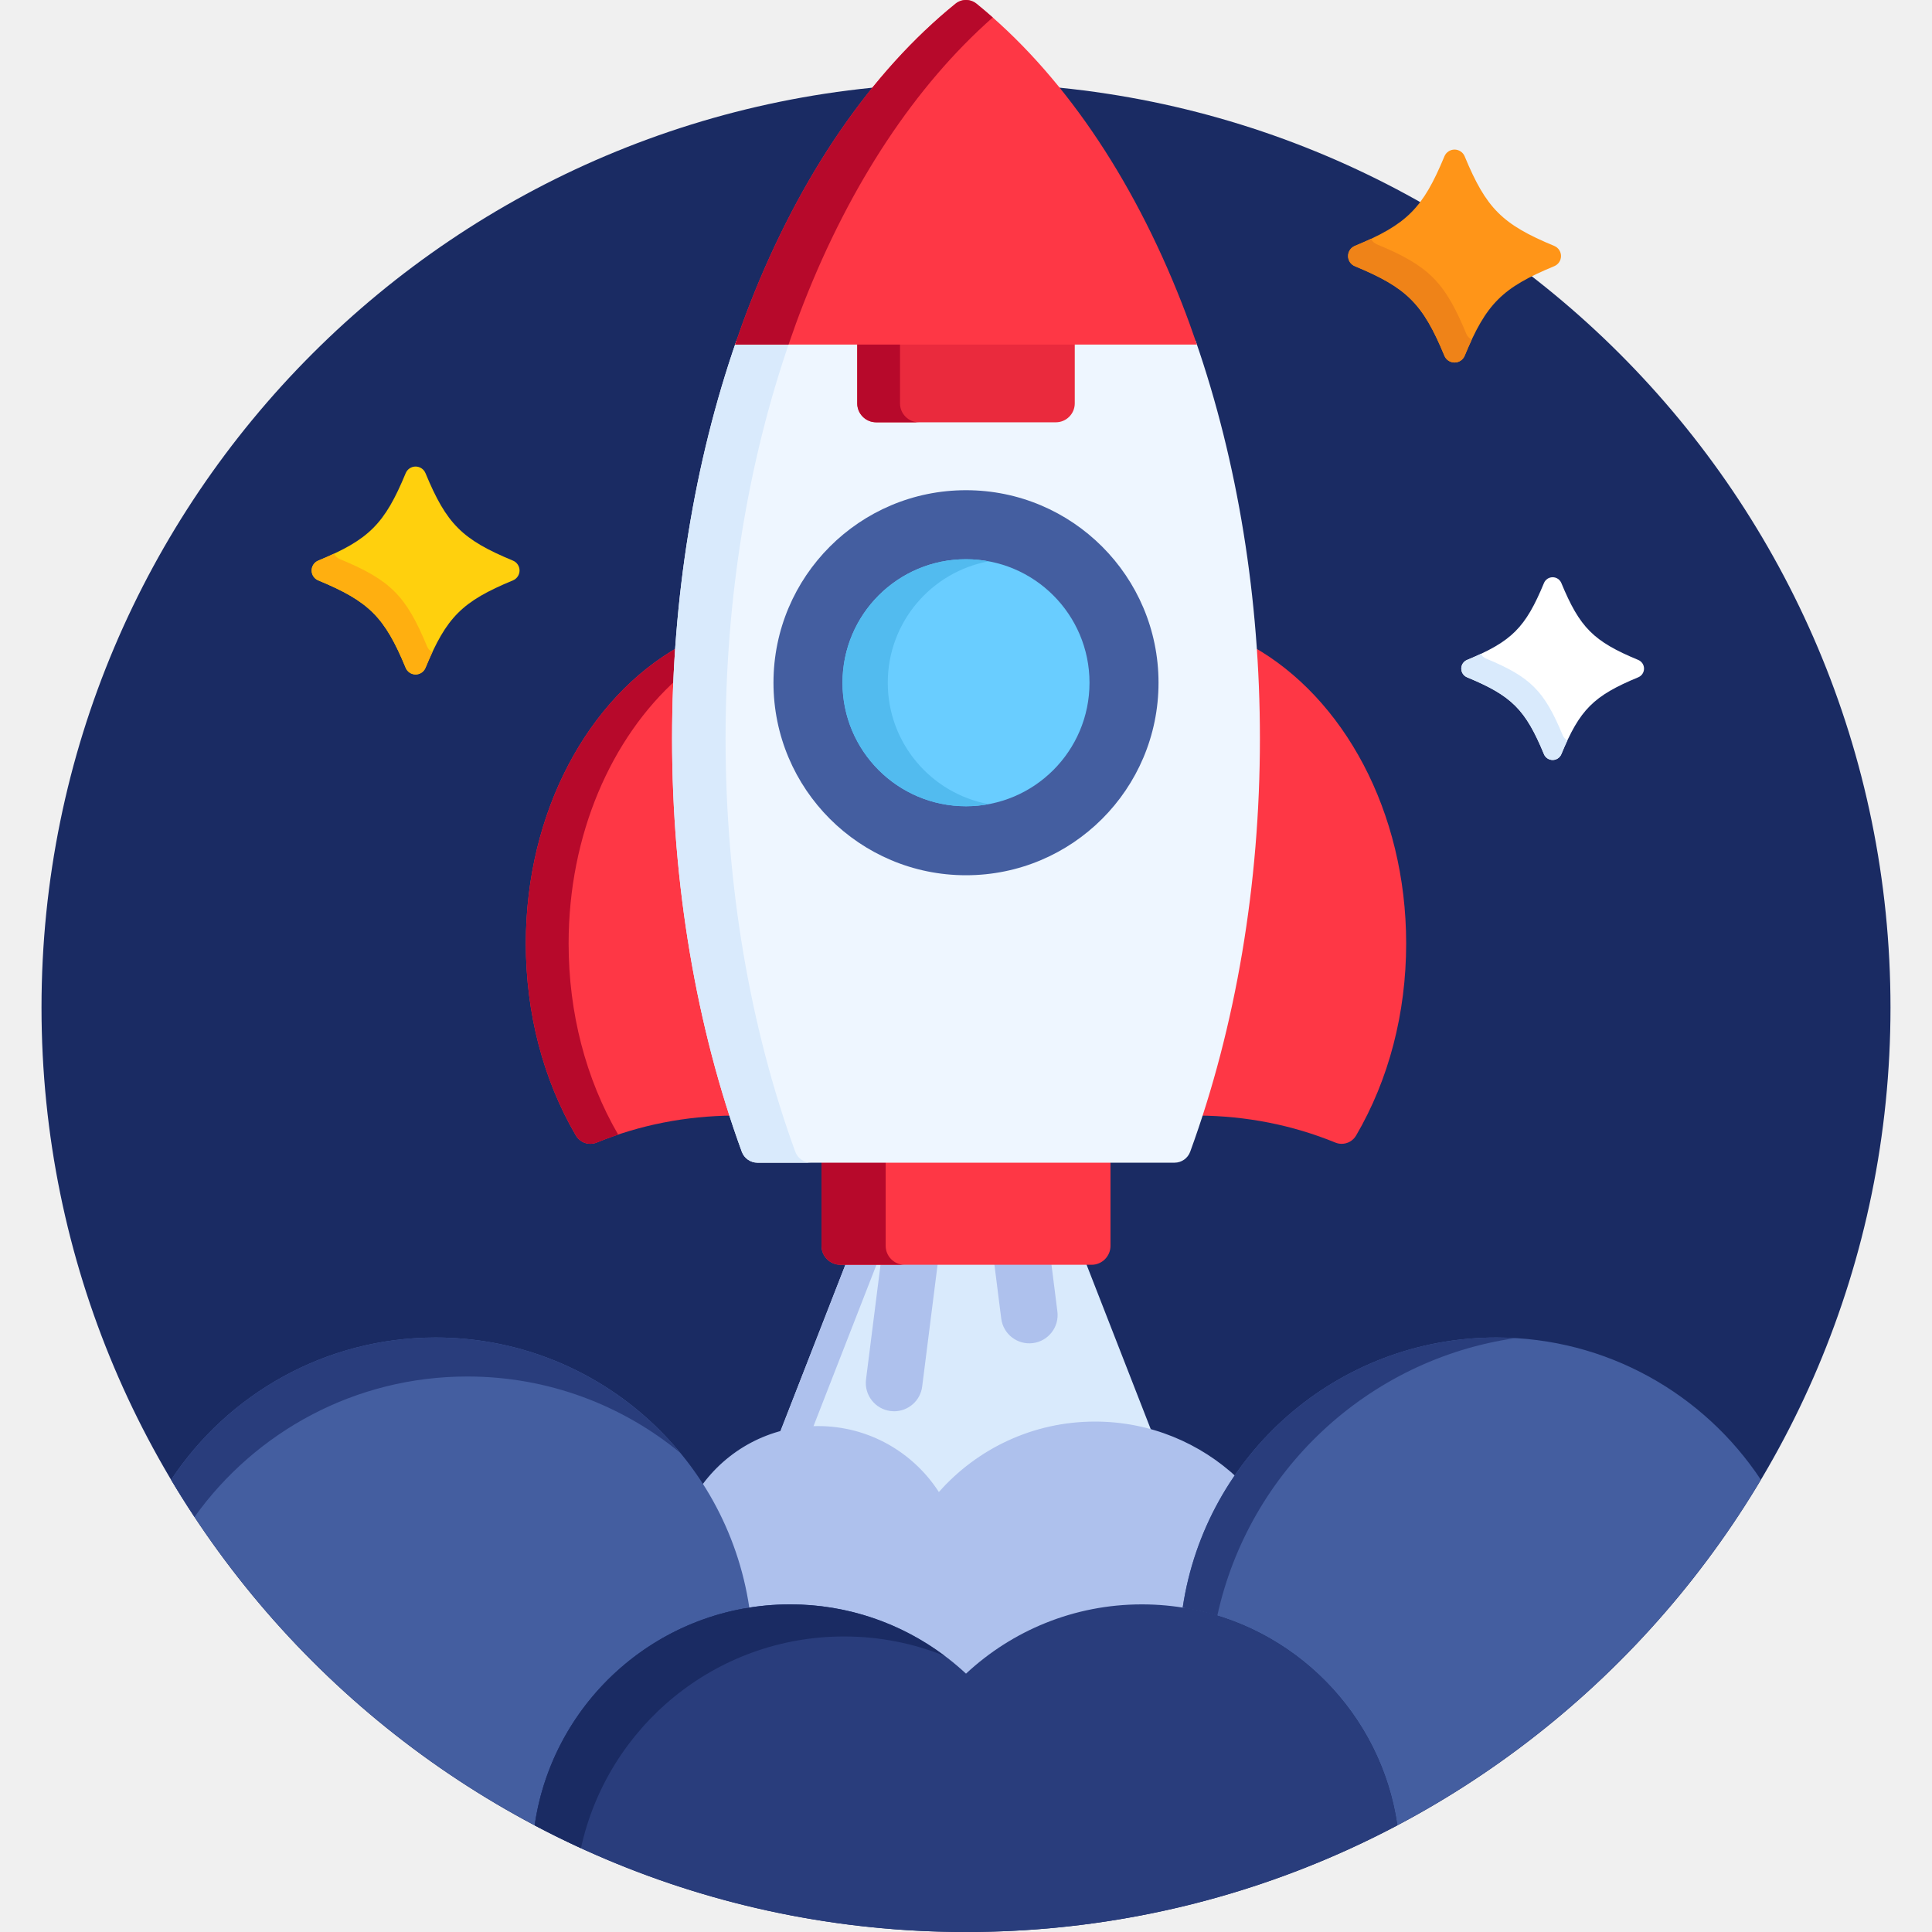
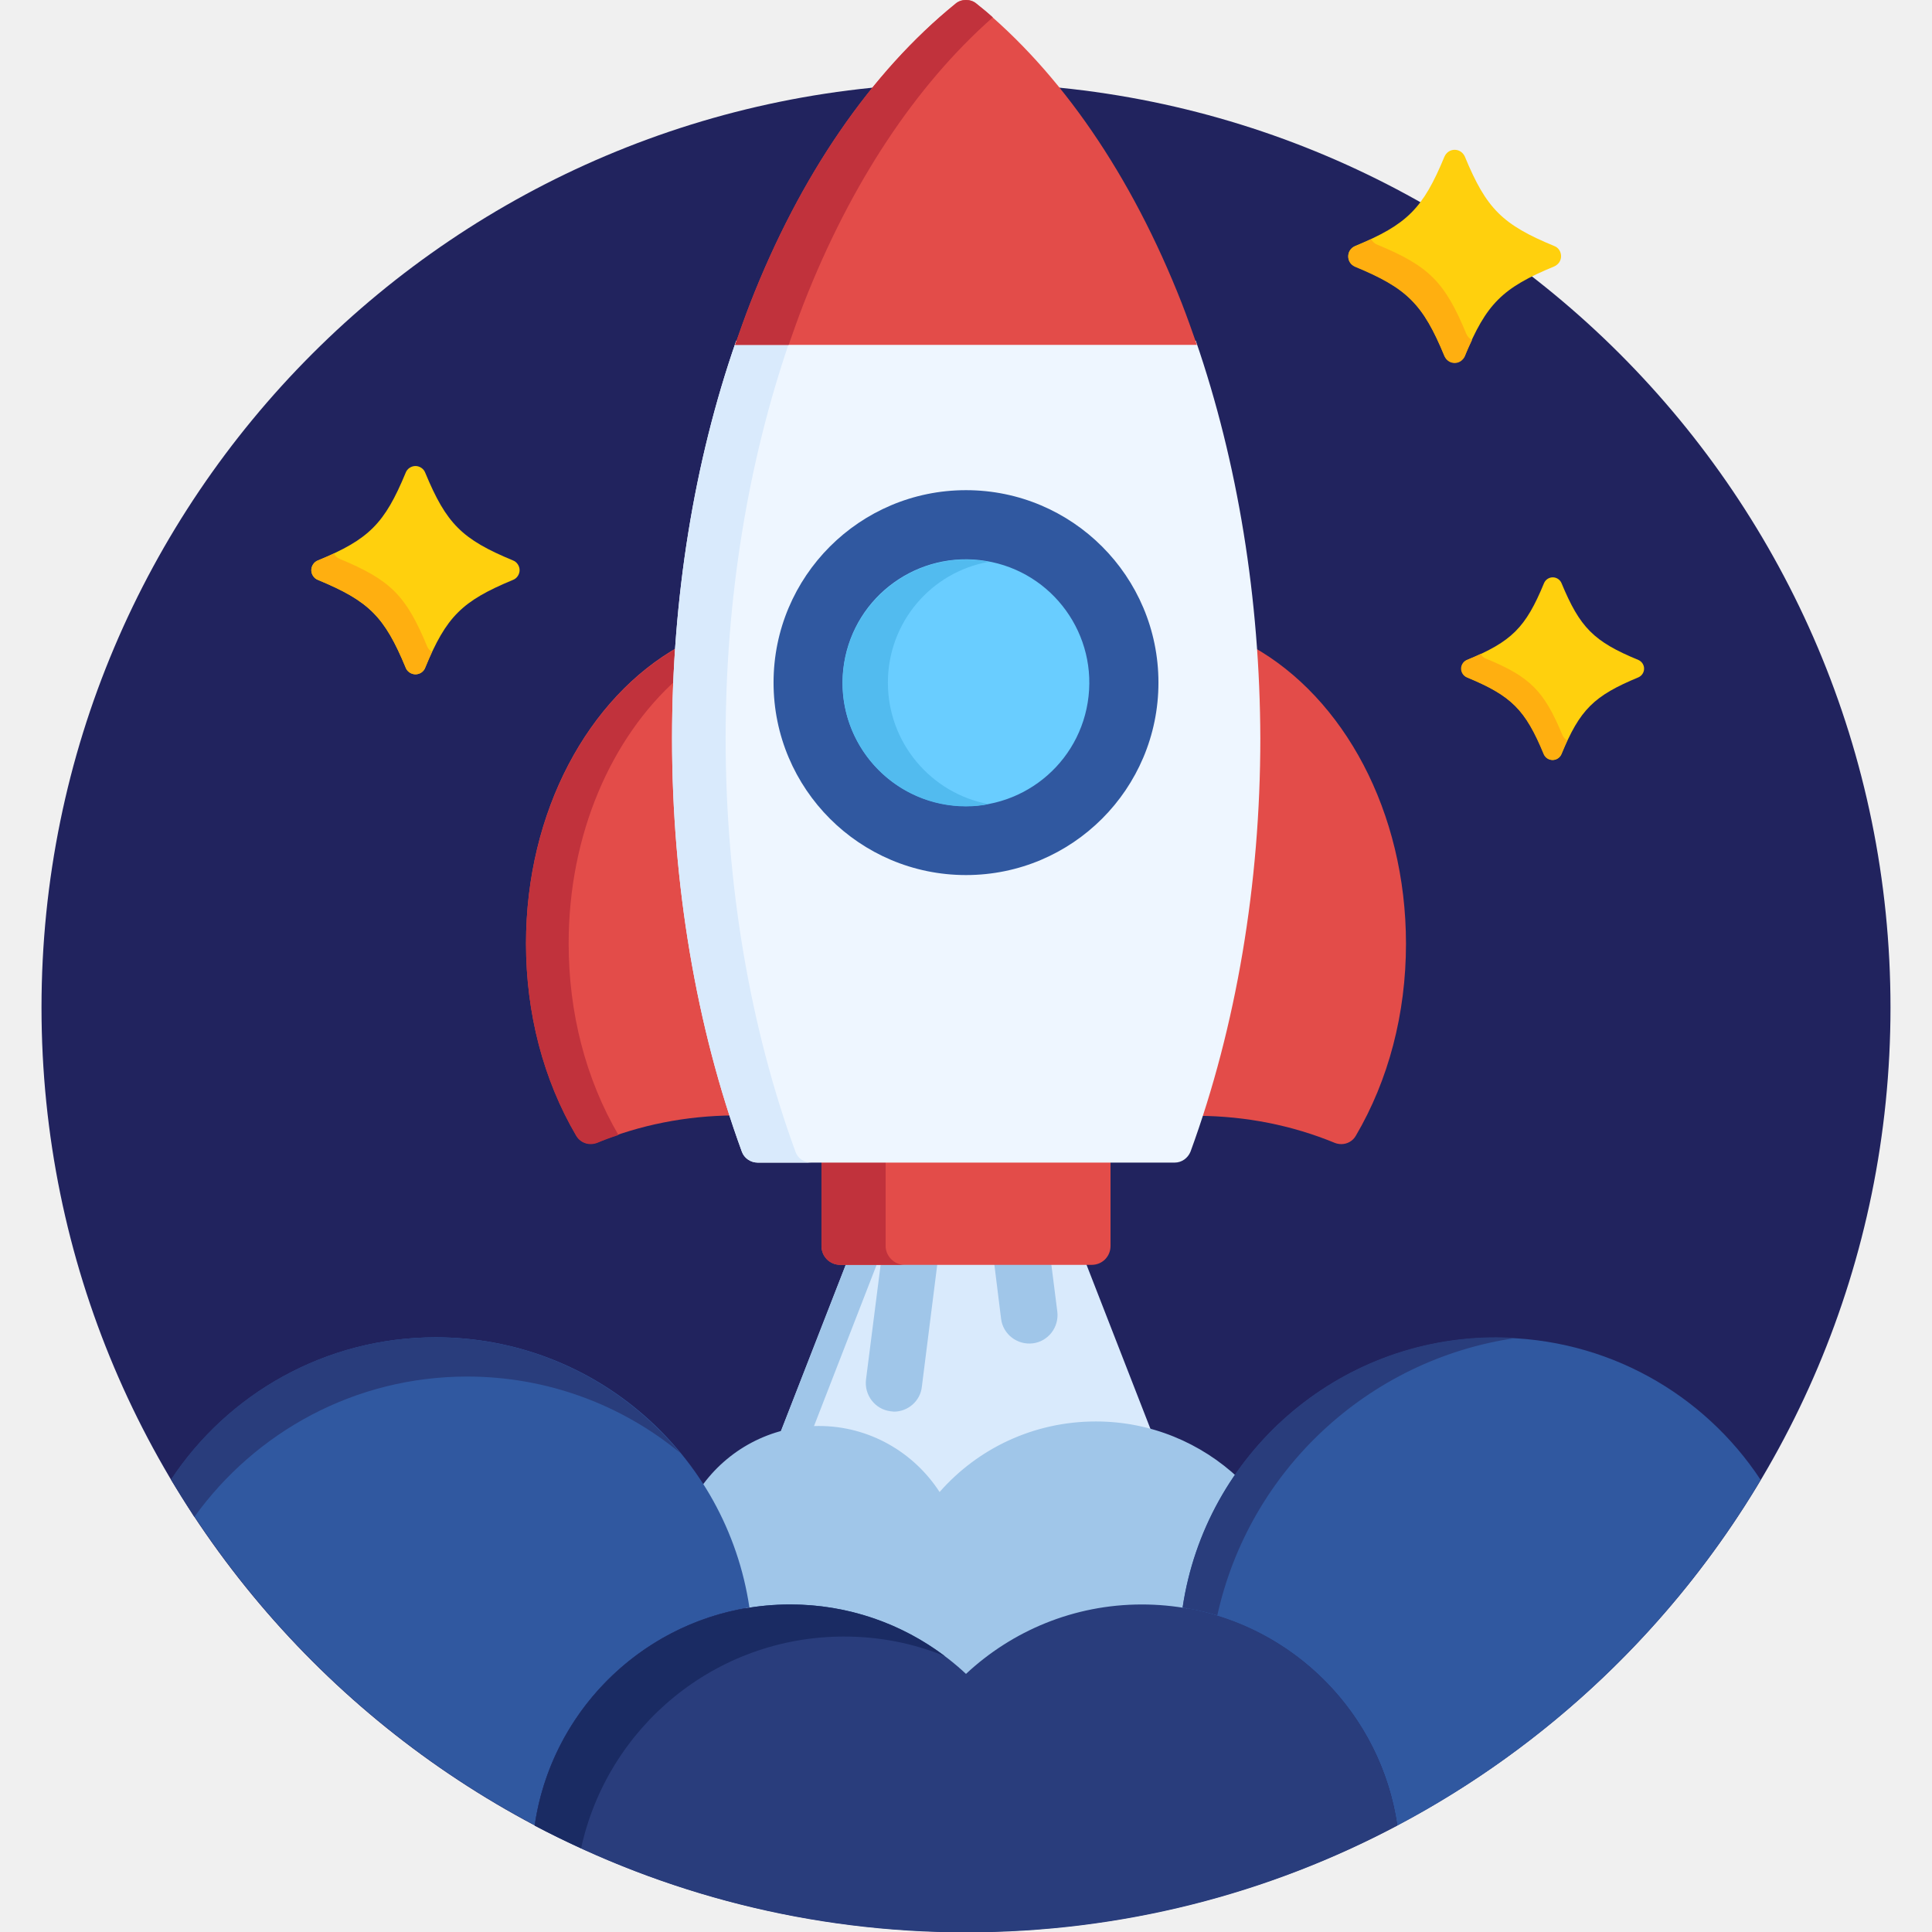
<svg xmlns="http://www.w3.org/2000/svg" version="1.1" id="Capa_1" x="0px" y="0px" viewBox="0 0 512 512" style="enable-background:new 0 0 512 512;" xml:space="preserve">
-   <circle style="fill:#1A2B63;" cx="256" cy="267" r="245" />
-   <path style="fill:#D9EAFC;" d="M216.796,378.925c12.65,0,24.304,6.362,31.175,17.02c0.169,0.263,0.453,0.432,0.765,0.455  c0.025,0.002,0.051,0.003,0.076,0.003c0.286,0,0.559-0.122,0.749-0.338c10.3-11.651,25.108-18.333,40.627-18.333  c5.288,0,10.396,0.774,15.231,2.193l-17.846-45.745h-63.146l-18.041,46.244C209.691,379.454,213.182,378.925,216.796,378.925z" />
+   <style type="text/css">
+ 	.st0{fill:#21235E;}
+ 	.st1{fill:#D9EAFC;}
+ 	.st2{fill:#A0C6E9;}
+ 	.st3{fill:#3058A0;}
+ 	.st4{fill:#293D7C;}
+ 	.st5{fill:#1A2B63;}
+ 	.st6{fill:#E34C49;}
+ 	.st7{fill:#C1323C;}
+ 	.st8{fill:#EEF6FF;}
+ 	.st9{fill:#69CDFF;}
+ 	.st10{fill:#52BBEF;}
+ 	.st11{fill:#FFD00D;}
+ 	.st12{fill:#FFAF10;}
+ </style>
+   <circle class="st0" cx="256" cy="267" r="245" />
+   <path class="st1" d="M216.8,378.9c12.6,0,24.3,6.4,31.2,17c0.2,0.3,0.5,0.4,0.8,0.5c0,0,0.1,0,0.1,0c0.3,0,0.6-0.1,0.7-0.3  c10.3-11.7,25.1-18.3,40.6-18.3c5.3,0,10.4,0.8,15.2,2.2l-17.8-45.7h-63.1l-18,46.2C209.7,379.5,213.2,378.9,216.8,378.9z" />
  <g>
-     <path style="fill:#AEC1ED;" d="M232.659,334.179h-8.232l-18.041,46.244c2.808-0.823,5.756-1.306,8.794-1.44L232.659,334.179z" />
-     <path style="fill:#AEC1ED;" d="M197.586,426.192c0.04,0.264,0.183,0.501,0.398,0.659c0.172,0.127,0.38,0.194,0.591,0.194   c0.052,0,0.105-0.004,0.157-0.012c3.57-0.568,7.155-0.856,10.655-0.856c17.099,0,33.41,6.425,45.931,18.091   c0.192,0.179,0.437,0.268,0.682,0.268c0.245,0,0.49-0.089,0.682-0.268c12.52-11.666,28.832-18.091,45.931-18.091   c3.499,0,7.085,0.288,10.655,0.856c0.053,0.008,0.105,0.012,0.157,0.012c0.211,0,0.419-0.067,0.591-0.194   c0.215-0.158,0.358-0.395,0.398-0.659c1.848-12.438,6.529-24.218,13.552-34.499c-9.878-9.272-23.159-14.962-37.778-14.962   c-16.477,0-31.259,7.226-41.376,18.671c-6.776-10.511-18.578-17.478-32.015-17.478c-12.889,0-24.273,6.411-31.162,16.212   C191.765,403.825,195.883,414.727,197.586,426.192z" />
+     <path class="st2" d="M232.7,334.2h-8.2l-18,46.2c2.8-0.8,5.8-1.3,8.8-1.4L232.7,334.2z" />
+     <path class="st2" d="M197.6,426.2c0,0.3,0.2,0.5,0.4,0.7c0.2,0.1,0.4,0.2,0.6,0.2c0.1,0,0.1,0,0.2,0c3.6-0.6,7.2-0.9,10.7-0.9   c17.1,0,33.4,6.4,45.9,18.1c0.2,0.2,0.4,0.3,0.7,0.3c0.2,0,0.5-0.1,0.7-0.3c12.5-11.7,28.8-18.1,45.9-18.1c3.5,0,7.1,0.3,10.7,0.9   c0.1,0,0.1,0,0.2,0c0.2,0,0.4-0.1,0.6-0.2c0.2-0.2,0.4-0.4,0.4-0.7c1.8-12.4,6.5-24.2,13.6-34.5c-9.9-9.3-23.2-15-37.8-15   c-16.5,0-31.3,7.2-41.4,18.7c-6.8-10.5-18.6-17.5-32-17.5c-12.9,0-24.3,6.4-31.2,16.2C191.8,403.8,195.9,414.7,197.6,426.2z" />
  </g>
-   <path style="fill:#445EA0;" d="M198.576,426.045c-6.018-40.51-40.935-71.591-83.119-71.591c-29.285,0-55.061,14.984-70.105,37.697  c23.034,38.687,56.425,70.475,96.344,91.571C145.965,454.156,169.144,430.721,198.576,426.045z" />
-   <path style="fill:#293D7C;" d="M123.849,364.787c21.432,0,41.078,7.602,56.425,20.237c-15.413-18.665-38.719-30.57-64.817-30.57  c-29.285,0-55.061,14.984-70.105,37.697c1.987,3.337,4.057,6.62,6.196,9.852C67.667,379.477,94.036,364.787,123.849,364.787z" />
-   <path style="fill:#445EA0;" d="M396.543,354.454c-42.184,0-77.101,31.082-83.119,71.591c29.432,4.676,52.611,28.111,56.88,57.677  c39.918-21.096,73.31-52.885,96.344-91.571C451.604,369.438,425.828,354.454,396.543,354.454z" />
+   <path class="st3" d="M198.6,426c-6-40.5-40.9-71.6-83.1-71.6c-29.3,0-55.1,15-70.1,37.7c23,38.7,56.4,70.5,96.3,91.6  C146,454.2,169.1,430.7,198.6,426z" />
+   <path class="st4" d="M123.8,364.8c21.4,0,41.1,7.6,56.4,20.2c-15.4-18.7-38.7-30.6-64.8-30.6c-29.3,0-55.1,15-70.1,37.7  c2,3.3,4.1,6.6,6.2,9.9C67.7,379.5,94,364.8,123.8,364.8z" />
+   <path class="st3" d="M396.5,354.5c-42.2,0-77.1,31.1-83.1,71.6c29.4,4.7,52.6,28.1,56.9,57.7c39.9-21.1,73.3-52.9,96.3-91.6  C451.6,369.4,425.8,354.5,396.5,354.5z" />
  <g>
-     <path style="fill:#293D7C;" d="M401.627,354.61c-1.682-0.1-3.376-0.156-5.084-0.156c-42.184,0-77.101,31.082-83.119,71.591   c3.136,0.498,6.196,1.222,9.174,2.131C330.96,389.897,362.404,360.256,401.627,354.61z" />
-     <path style="fill:#293D7C;" d="M302.612,425.177c-18.016,0-34.395,6.976-46.612,18.359c-12.217-11.384-28.596-18.359-46.612-18.359   c-34.435,0-62.92,25.446-67.695,58.558C175.821,501.772,214.713,512,256,512s80.179-10.228,114.307-28.265   C365.532,450.623,337.047,425.177,302.612,425.177z" />
+     <path class="st4" d="M401.6,354.6c-1.7-0.1-3.4-0.2-5.1-0.2c-42.2,0-77.1,31.1-83.1,71.6c3.1,0.5,6.2,1.2,9.2,2.1   C331,389.9,362.4,360.3,401.6,354.6z" />
+     <path class="st4" d="M302.6,425.2c-18,0-34.4,7-46.6,18.4c-12.2-11.4-28.6-18.4-46.6-18.4c-34.4,0-62.9,25.4-67.7,58.6   c34.1,18,73,28.3,114.3,28.3s80.2-10.2,114.3-28.3C365.5,450.6,337,425.2,302.6,425.2z" />
  </g>
-   <path style="fill:#1A2B63;" d="M223.686,433.681c9.435,0,18.439,1.835,26.68,5.162c-11.423-8.569-25.6-13.666-40.979-13.666  c-34.435,0-62.92,25.446-67.695,58.558c4.023,2.126,8.114,4.14,12.265,6.044C160.964,457.704,189.508,433.681,223.686,433.681z" />
+   <path class="st5" d="M223.7,433.7c9.4,0,18.4,1.8,26.7,5.2c-11.4-8.6-25.6-13.7-41-13.7c-34.4,0-62.9,25.4-67.7,58.6  c4,2.1,8.1,4.1,12.3,6C161,457.7,189.5,433.7,223.7,433.7z" />
  <g>
-     <path style="fill:#AEC1ED;" d="M278.528,334.179h-15.119l1.929,15.261c0.519,4.11,4.277,7.017,8.381,6.5   c4.109-0.52,7.02-4.272,6.5-8.381L278.528,334.179z" />
-     <path style="fill:#AEC1ED;" d="M233.472,334.179l-3.966,31.38c-0.519,4.109,2.391,7.862,6.501,8.381   c0.319,0.04,0.636,0.06,0.95,0.06c3.723-0.001,6.953-2.771,7.432-6.561l4.204-33.261h-15.121V334.179z" />
+     <path class="st2" d="M278.5,334.2h-15.1l1.9,15.3c0.5,4.1,4.3,7,8.4,6.5c4.1-0.5,7-4.3,6.5-8.4L278.5,334.2z" />
+     <path class="st2" d="M233.5,334.2l-4,31.4c-0.5,4.1,2.4,7.9,6.5,8.4c0.3,0,0.6,0.1,0.9,0.1c3.7,0,7-2.8,7.4-6.6l4.2-33.3   L233.5,334.2L233.5,334.2z" />
  </g>
-   <path style="fill:#FE3745;" d="M179.108,195.717c0-8.155,0.306-16.288,0.878-24.362c-24.06,13.549-40.636,43.733-40.636,78.678  c0,18.456,4.589,36.057,13.27,50.9c0.815,1.394,2.29,2.191,3.822,2.191c0.56,0,1.127-0.106,1.672-0.329  c11.409-4.664,23.601-7.06,36.244-7.16C184.375,264.907,179.108,230.591,179.108,195.717z" />
-   <path style="fill:#B7092B;" d="M150.689,250.033c0-28.863,11.315-54.467,28.808-70.143c0.134-2.851,0.289-5.697,0.49-8.535  c-24.06,13.549-40.636,43.733-40.636,78.678c0,18.456,4.589,36.057,13.27,50.9c0.815,1.394,2.29,2.191,3.822,2.191  c0.56,0,1.127-0.106,1.672-0.329c1.88-0.769,3.79-1.453,5.711-2.098C155.233,285.903,150.689,268.392,150.689,250.033z" />
+   <path class="st6" d="M179.1,195.7c0-8.2,0.3-16.3,0.9-24.4c-24.1,13.5-40.6,43.7-40.6,78.7c0,18.5,4.6,36.1,13.3,50.9  c0.8,1.4,2.3,2.2,3.8,2.2c0.6,0,1.1-0.1,1.7-0.3c11.4-4.7,23.6-7.1,36.2-7.2C184.4,264.9,179.1,230.6,179.1,195.7z" />
+   <path class="st7" d="M150.7,250c0-28.9,11.3-54.5,28.8-70.1c0.1-2.9,0.3-5.7,0.5-8.5c-24.1,13.5-40.6,43.7-40.6,78.7  c0,18.5,4.6,36.1,13.3,50.9c0.8,1.4,2.3,2.2,3.8,2.2c0.6,0,1.1-0.1,1.7-0.3c1.9-0.8,3.8-1.5,5.7-2.1  C155.2,285.9,150.7,268.4,150.7,250z" />
  <g>
-     <path style="fill:#FE3745;" d="M332.013,171.355c0.572,8.075,0.878,16.208,0.878,24.362c0,34.873-5.267,69.189-15.251,99.918   c12.644,0.1,24.835,2.496,36.244,7.16c0.545,0.223,1.113,0.329,1.672,0.329c1.533,0,3.007-0.798,3.822-2.191   c8.682-14.843,13.27-32.444,13.27-50.9C372.649,215.088,356.073,184.904,332.013,171.355z" />
-     <path style="fill:#FE3745;" d="M217.708,307.125v23.054c0,2.75,2.25,5,5,5h66.583c2.75,0,5-2.25,5-5v-23.054H217.708z" />
+     <path class="st6" d="M332,171.4c0.6,8.1,0.9,16.2,0.9,24.4c0,34.9-5.3,69.2-15.3,99.9c12.6,0.1,24.8,2.5,36.2,7.2   c0.5,0.2,1.1,0.3,1.7,0.3c1.5,0,3-0.8,3.8-2.2c8.7-14.8,13.3-32.4,13.3-50.9C372.6,215.1,356.1,184.9,332,171.4z" />
+     <path class="st6" d="M217.7,307.1v23.1c0,2.8,2.2,5,5,5h66.6c2.8,0,5-2.2,5-5v-23.1H217.7z" />
  </g>
-   <path style="fill:#B7092B;" d="M234.715,330.179v-23.054h-17.007v23.054c0,2.75,2.25,5,5,5h17.007  C236.965,335.179,234.715,332.929,234.715,330.179z" />
-   <path style="fill:#EEF6FF;" d="M316.854,90.318H195.145c-11.154,32.153-17.037,68.343-17.037,105.399  c0,38.522,6.389,76.387,18.475,109.5c0.638,1.746,2.298,2.908,4.157,2.908h110.519c1.859,0,3.52-1.162,4.157-2.908  c12.086-33.113,18.475-70.978,18.475-109.5C333.892,158.661,328.009,122.472,316.854,90.318z" />
-   <path style="fill:#D9EAFC;" d="M210.756,305.217c-12.087-33.113-18.475-70.978-18.475-109.5c0-37.056,5.883-73.246,17.037-105.399  h-14.172c-11.154,32.153-17.037,68.343-17.037,105.399c0,38.522,6.389,76.387,18.475,109.5c0.638,1.746,2.298,2.908,4.157,2.908  h14.172C213.054,308.125,211.394,306.963,210.756,305.217z" />
-   <path style="fill:#EA2A3D;" d="M227.179,90.318v16.594c0,2.75,2.25,5,5,5h47.642c2.75,0,5-2.25,5-5V90.318H227.179z" />
-   <path style="fill:#B7092B;" d="M238.517,106.912V90.318h-11.338v16.594c0,2.75,2.25,5,5,5h11.338  C240.767,111.912,238.517,109.662,238.517,106.912z" />
-   <path style="fill:#FE3745;" d="M256,0c-0.987,0-1.973,0.329-2.785,0.986c-22.338,18.089-41.154,45.529-54.411,79.354  c-1.41,3.599-2.735,7.269-4.006,10.978h122.403c-1.271-3.709-2.596-7.379-4.006-10.978c-13.257-33.825-32.072-61.265-54.411-79.354  C257.973,0.329,256.987,0,256,0z" />
-   <path style="fill:#B7092B;" d="M263.086,4.628c-1.419-1.251-2.852-2.468-4.301-3.642C257.973,0.329,256.987,0,256,0  s-1.973,0.329-2.785,0.986c-22.338,18.089-41.154,45.529-54.411,79.354c-1.41,3.599-2.735,7.269-4.006,10.978h14.172  c1.271-3.709,2.596-7.379,4.006-10.978C225.374,48.709,242.632,22.667,263.086,4.628z" />
-   <circle style="fill:#445EA0;" cx="256" cy="180.93" r="51.02" />
-   <circle style="fill:#69CDFF;" cx="256" cy="180.93" r="32.731" />
-   <path style="fill:#52BBEF;" d="M235.268,180.932c0,16.027,11.521,29.355,26.732,32.174c-1.946,0.36-3.949,0.558-6,0.558  c-18.078,0-32.731-14.655-32.731-32.732s14.654-32.731,32.731-32.731c2.05,0,4.054,0.198,6,0.558  C246.789,151.578,235.268,164.905,235.268,180.932z" />
-   <path style="fill:#FFD00D;" d="M110.136,178.737c-1.147,0-2.181-0.691-2.62-1.751c-5.583-13.479-9.699-17.594-23.178-23.177  c-1.06-0.439-1.75-1.473-1.75-2.62c0-1.147,0.691-2.181,1.75-2.62c13.48-5.585,17.595-9.701,23.178-23.179  c0.439-1.06,1.473-1.751,2.62-1.751s2.181,0.691,2.62,1.751c5.584,13.478,9.7,17.594,23.179,23.179  c1.06,0.439,1.751,1.473,1.751,2.62c0,1.147-0.691,2.182-1.751,2.62c-13.479,5.582-17.595,9.698-23.179,23.177  C112.317,178.046,111.283,178.737,110.136,178.737L110.136,178.737z" />
-   <path style="fill:#FFAF10;" d="M113.185,171.317c-5.583-13.479-9.699-17.594-23.178-23.177c-0.666-0.275-1.185-0.787-1.48-1.413  c-1.294,0.606-2.674,1.214-4.189,1.842c-1.06,0.439-1.75,1.473-1.75,2.62c0,1.147,0.691,2.182,1.75,2.62  c13.479,5.583,17.595,9.698,23.178,23.177c0.439,1.06,1.473,1.751,2.62,1.751s2.181-0.691,2.62-1.751  c0.627-1.515,1.236-2.895,1.841-4.188C113.972,172.503,113.461,171.983,113.185,171.317z" />
-   <path style="fill:#FFFFFF;" d="M411.469,201.404c-1.008,0-1.917-0.607-2.303-1.539c-4.907-11.848-8.525-15.465-20.373-20.372  c-0.931-0.385-1.539-1.295-1.539-2.303c0-1.009,0.607-1.917,1.539-2.303c11.849-4.909,15.466-8.527,20.373-20.374  c0.386-0.932,1.295-1.539,2.303-1.539s1.917,0.607,2.303,1.539c4.908,11.848,8.526,15.465,20.375,20.374  c0.931,0.386,1.538,1.294,1.538,2.303c0,1.008-0.607,1.917-1.539,2.303c-11.848,4.907-15.466,8.524-20.374,20.372  C413.387,200.796,412.478,201.404,411.469,201.404L411.469,201.404z" />
-   <path style="fill:#D9EAFC;" d="M414.149,194.882c-4.908-11.848-8.525-15.465-20.374-20.373c-0.585-0.242-1.042-0.691-1.301-1.242  c-1.137,0.532-2.351,1.067-3.682,1.619c-0.931,0.386-1.539,1.294-1.539,2.303c0,1.008,0.607,1.917,1.539,2.303  c11.849,4.907,15.466,8.524,20.373,20.372c0.386,0.932,1.295,1.539,2.303,1.539s1.917-0.607,2.303-1.539  c0.551-1.331,1.086-2.545,1.619-3.682C414.841,195.924,414.392,195.467,414.149,194.882z" />
-   <path style="fill:#FF9518;" d="M385.469,96.071c-1.175,0-2.234-0.708-2.684-1.793c-5.718-13.806-9.933-18.021-23.739-23.738  c-1.085-0.449-1.792-1.509-1.792-2.683c0-1.176,0.708-2.234,1.792-2.684c13.807-5.72,18.022-9.935,23.739-23.739  c0.45-1.086,1.509-1.794,2.684-1.794s2.234,0.708,2.684,1.794c5.719,13.805,9.934,18.02,23.74,23.739  c1.085,0.45,1.792,1.508,1.792,2.684c0,1.174-0.708,2.234-1.793,2.683c-13.806,5.717-18.02,9.933-23.74,23.738  C387.703,95.363,386.644,96.071,385.469,96.071L385.469,96.071z" />
-   <path style="fill:#EF8318;" d="M388.592,88.472c-5.719-13.805-9.934-18.02-23.74-23.738c-0.682-0.282-1.213-0.806-1.516-1.447  c-1.324,0.621-2.739,1.244-4.291,1.886c-1.085,0.45-1.792,1.508-1.792,2.684c0,1.174,0.708,2.234,1.792,2.683  c13.806,5.718,18.022,9.933,23.739,23.738c0.45,1.085,1.509,1.793,2.684,1.793s2.234-0.708,2.684-1.793  c0.643-1.552,1.266-2.966,1.886-4.29C389.397,89.686,388.874,89.154,388.592,88.472z" />
-   <g>
- </g>
-   <g>
- </g>
-   <g>
- </g>
-   <g>
- </g>
-   <g>
- </g>
-   <g>
- </g>
-   <g>
- </g>
-   <g>
- </g>
-   <g>
- </g>
-   <g>
- </g>
-   <g>
- </g>
-   <g>
- </g>
-   <g>
- </g>
-   <g>
- </g>
-   <g>
- </g>
+   <path class="st7" d="M234.7,330.2v-23.1h-17v23.1c0,2.8,2.2,5,5,5h17C237,335.2,234.7,332.9,234.7,330.2z" />
+   <path class="st8" d="M316.9,90.3H195.1c-11.2,32.2-17,68.3-17,105.4c0,38.5,6.4,76.4,18.5,109.5c0.6,1.7,2.3,2.9,4.2,2.9h110.5  c1.9,0,3.5-1.2,4.2-2.9c12.1-33.1,18.5-71,18.5-109.5C333.9,158.7,328,122.5,316.9,90.3z" />
+   <path class="st1" d="M210.8,305.2c-12.1-33.1-18.5-71-18.5-109.5c0-37.1,5.9-73.2,17-105.4h-14.2c-11.2,32.2-17,68.3-17,105.4  c0,38.5,6.4,76.4,18.5,109.5c0.6,1.7,2.3,2.9,4.2,2.9h14.2C213.1,308.1,211.4,307,210.8,305.2z" />
+   <path class="st6" d="M256,0c-1,0-2,0.3-2.8,1c-22.3,18.1-41.2,45.5-54.4,79.4c-1.4,3.6-2.7,7.3-4,11h122.4c-1.3-3.7-2.6-7.4-4-11  C299.9,46.5,281.1,19.1,258.8,1C258,0.3,257,0,256,0z" />
+   <path class="st7" d="M263.1,4.6c-1.4-1.3-2.9-2.5-4.3-3.6C258,0.3,257,0,256,0s-2,0.3-2.8,1c-22.3,18.1-41.2,45.5-54.4,79.4  c-1.4,3.6-2.7,7.3-4,11H209c1.3-3.7,2.6-7.4,4-11C225.4,48.7,242.6,22.7,263.1,4.6z" />
+   <circle class="st3" cx="256" cy="180.9" r="51" />
+   <ellipse transform="matrix(0.1602 -0.9871 0.9871 0.1602 36.3996 404.6426)" class="st9" cx="256" cy="180.9" rx="32.7" ry="32.7" />
+   <path class="st10" d="M235.3,180.9c0,16,11.5,29.4,26.7,32.2c-1.9,0.4-3.9,0.6-6,0.6c-18.1,0-32.7-14.7-32.7-32.7  s14.7-32.7,32.7-32.7c2,0,4.1,0.2,6,0.6C246.8,151.6,235.3,164.9,235.3,180.9z" />
+   <path class="st11" d="M110.1,178.7c-1.1,0-2.2-0.7-2.6-1.8c-5.6-13.5-9.7-17.6-23.2-23.2c-1.1-0.4-1.8-1.5-1.8-2.6  c0-1.1,0.7-2.2,1.8-2.6c13.5-5.6,17.6-9.7,23.2-23.2c0.4-1.1,1.5-1.8,2.6-1.8s2.2,0.7,2.6,1.8c5.6,13.5,9.7,17.6,23.2,23.2  c1.1,0.4,1.8,1.5,1.8,2.6c0,1.1-0.7,2.2-1.8,2.6c-13.5,5.6-17.6,9.7-23.2,23.2C112.3,178,111.3,178.7,110.1,178.7L110.1,178.7z" />
+   <path class="st12" d="M113.2,171.3c-5.6-13.5-9.7-17.6-23.2-23.2c-0.7-0.3-1.2-0.8-1.5-1.4c-1.3,0.6-2.7,1.2-4.2,1.8  c-1.1,0.4-1.8,1.5-1.8,2.6c0,1.1,0.7,2.2,1.8,2.6c13.5,5.6,17.6,9.7,23.2,23.2c0.4,1.1,1.5,1.8,2.6,1.8s2.2-0.7,2.6-1.8  c0.6-1.5,1.2-2.9,1.8-4.2C114,172.5,113.5,172,113.2,171.3z" />
+   <path class="st11" d="M411.5,201.4c-1,0-1.9-0.6-2.3-1.5c-4.9-11.8-8.5-15.5-20.4-20.4c-0.9-0.4-1.5-1.3-1.5-2.3  c0-1,0.6-1.9,1.5-2.3c11.8-4.9,15.5-8.5,20.4-20.4c0.4-0.9,1.3-1.5,2.3-1.5s1.9,0.6,2.3,1.5c4.9,11.8,8.5,15.5,20.4,20.4  c0.9,0.4,1.5,1.3,1.5,2.3c0,1-0.6,1.9-1.5,2.3c-11.8,4.9-15.5,8.5-20.4,20.4C413.4,200.8,412.5,201.4,411.5,201.4L411.5,201.4z" />
+   <path class="st12" d="M414.1,194.9c-4.9-11.8-8.5-15.5-20.4-20.4c-0.6-0.2-1-0.7-1.3-1.2c-1.1,0.5-2.4,1.1-3.7,1.6  c-0.9,0.4-1.5,1.3-1.5,2.3c0,1,0.6,1.9,1.5,2.3c11.8,4.9,15.5,8.5,20.4,20.4c0.4,0.9,1.3,1.5,2.3,1.5s1.9-0.6,2.3-1.5  c0.6-1.3,1.1-2.5,1.6-3.7C414.8,195.9,414.4,195.5,414.1,194.9z" />
+   <path class="st11" d="M385.5,96.1c-1.2,0-2.2-0.7-2.7-1.8c-5.7-13.8-9.9-18-23.7-23.7c-1.1-0.4-1.8-1.5-1.8-2.7  c0-1.2,0.7-2.2,1.8-2.7c13.8-5.7,18-9.9,23.7-23.7c0.5-1.1,1.5-1.8,2.7-1.8s2.2,0.7,2.7,1.8c5.7,13.8,9.9,18,23.7,23.7  c1.1,0.4,1.8,1.5,1.8,2.7c0,1.2-0.7,2.2-1.8,2.7c-13.8,5.7-18,9.9-23.7,23.7C387.7,95.4,386.6,96.1,385.5,96.1L385.5,96.1z" />
+   <path class="st12" d="M388.6,88.5c-5.7-13.8-9.9-18-23.7-23.7c-0.7-0.3-1.2-0.8-1.5-1.4c-1.3,0.6-2.7,1.2-4.3,1.9  c-1.1,0.4-1.8,1.5-1.8,2.7c0,1.2,0.7,2.2,1.8,2.7c13.8,5.7,18,9.9,23.7,23.7c0.5,1.1,1.5,1.8,2.7,1.8s2.2-0.7,2.7-1.8  c0.6-1.6,1.3-3,1.9-4.3C389.4,89.7,388.9,89.2,388.6,88.5z" />
</svg>
